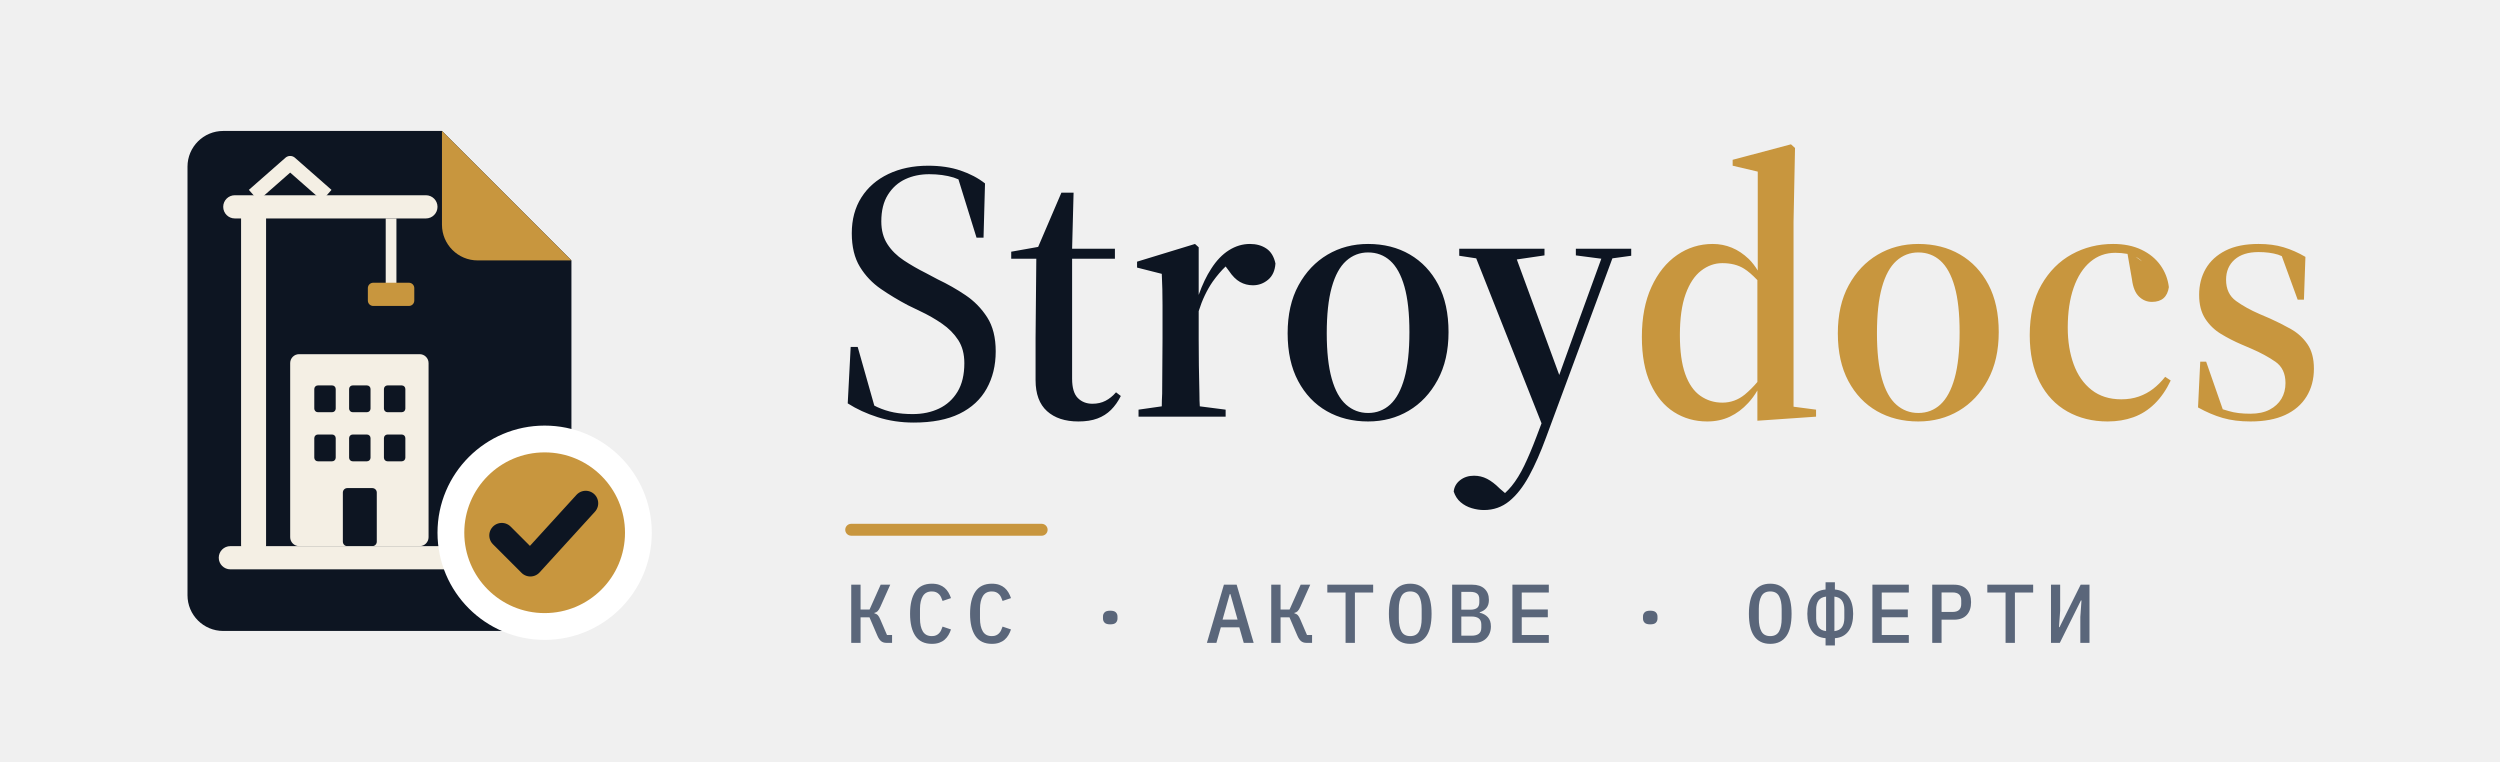
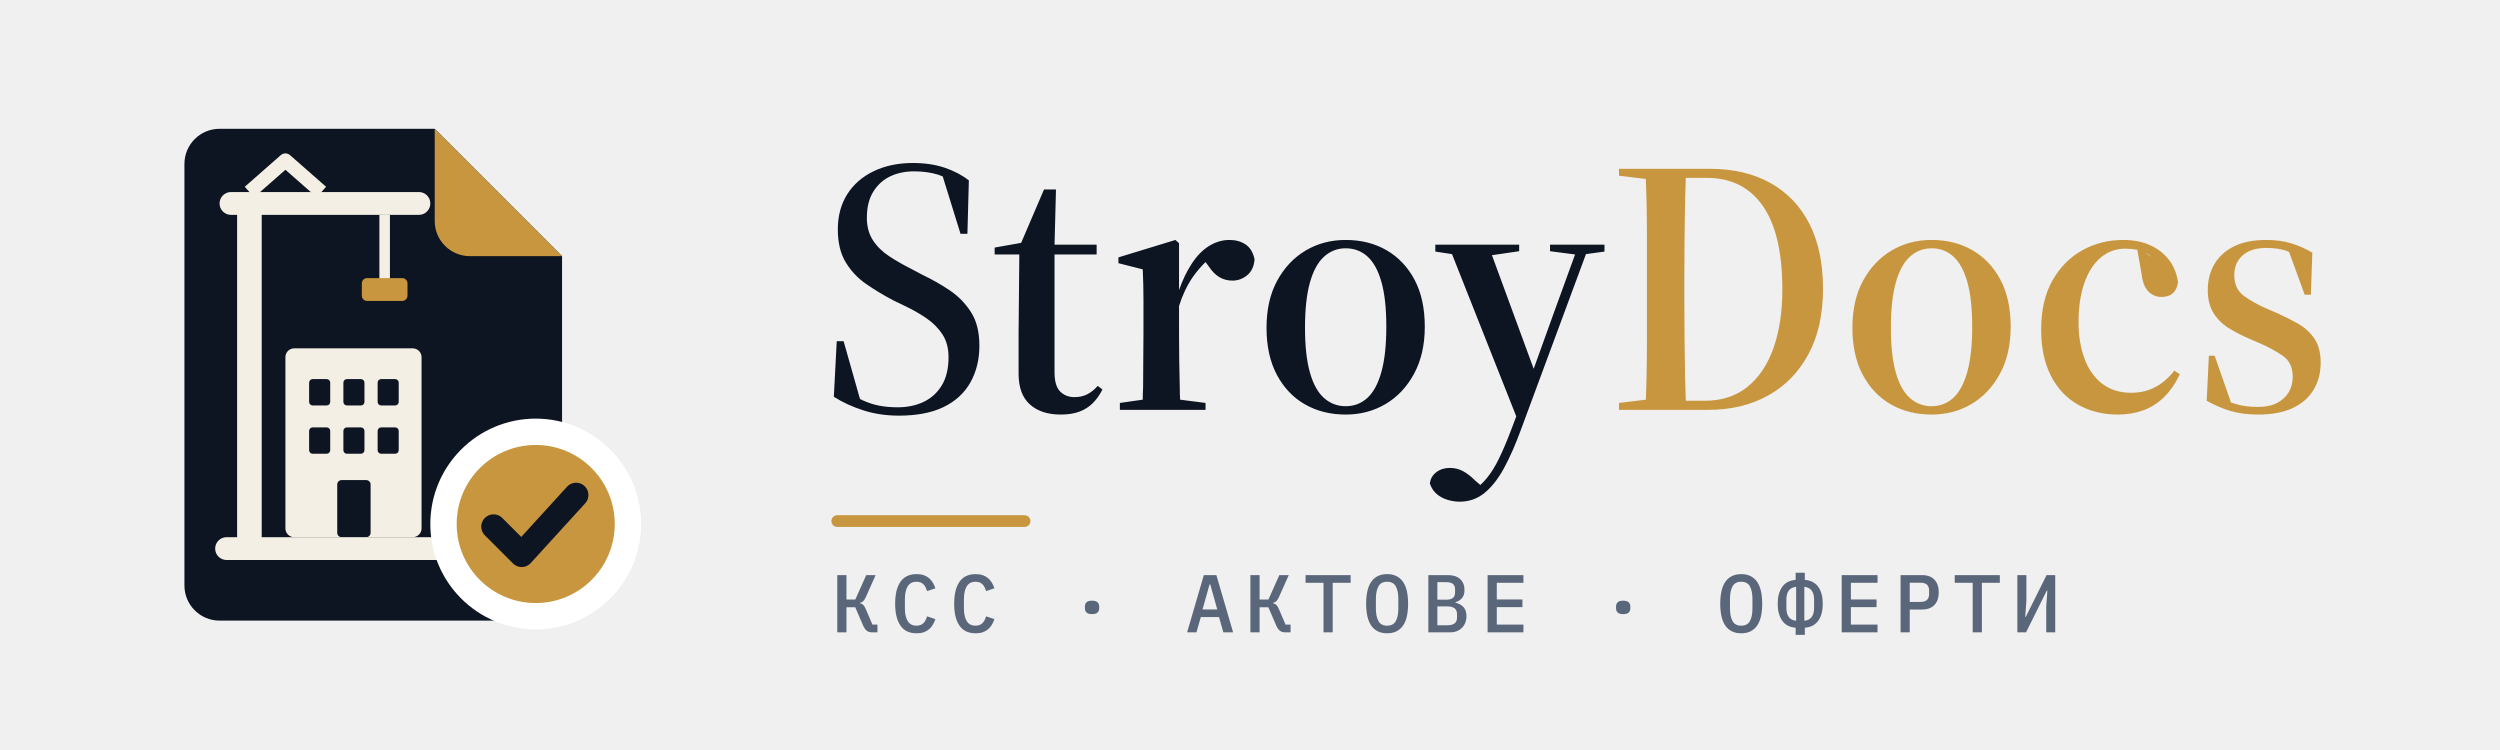
- <svg xmlns="http://www.w3.org/2000/svg" viewBox="0 0 420 128" width="420" height="128">
+ <svg xmlns="http://www.w3.org/2000/svg" viewBox="0 0 427 128" width="427" height="128">
  <g transform="translate(18 16) scale(1.5)">
    <path d="M13 4h24.5L52 18.5V56a4 4 0 0 1-4 4H13a4 4 0 0 1-4-4V8a4 4 0 0 1 4-4Z" fill="#0d1522" />
    <path d="M37.5 4v10.5a4 4 0 0 0 4 4H52Z" fill="#c8963e" />
    <rect x="15" y="12" width="2.8" height="39" rx="0.6" fill="#f4efe4" />
    <rect x="13" y="11.2" width="24" height="2.6" rx="1.3" fill="#f4efe4" />
    <path d="M16.4 11.2 20.5 7.6 24.6 11.2" fill="none" stroke="#f4efe4" stroke-width="1.6" stroke-linejoin="round" />
    <rect x="31.2" y="13.8" width="1.2" height="7.4" fill="#f4efe4" />
    <rect x="29.2" y="21" width="5.2" height="2.6" rx="0.6" fill="#c8963e" />
    <rect x="20.5" y="29" width="15.5" height="21.5" rx="1" fill="#f4efe4" />
    <rect x="23.2" y="32.5" width="2.4" height="3" rx="0.4" fill="#0d1522" />
    <rect x="27.1" y="32.5" width="2.4" height="3" rx="0.4" fill="#0d1522" />
    <rect x="31" y="32.5" width="2.4" height="3" rx="0.4" fill="#0d1522" />
    <rect x="23.2" y="38" width="2.4" height="3" rx="0.4" fill="#0d1522" />
    <rect x="27.1" y="38" width="2.4" height="3" rx="0.4" fill="#0d1522" />
    <rect x="31" y="38" width="2.4" height="3" rx="0.4" fill="#0d1522" />
    <rect x="26.4" y="44" width="3.8" height="6.5" rx="0.5" fill="#0d1522" />
    <rect x="12.5" y="50.5" width="27" height="2.6" rx="1.3" fill="#f4efe4" />
    <circle cx="49" cy="49" r="10.5" fill="#c8963e" stroke="#ffffff" stroke-width="3" />
    <path d="m44.2 49.3 3.2 3.2 6.2-6.8" fill="none" stroke="#0d1522" stroke-width="2.8" stroke-linecap="round" stroke-linejoin="round" />
  </g>
  <path d="M153.516 70.992Q150.292 70.992 147.471 70.093Q144.65 69.194 142.418 67.768L142.914 58.282H144.092L146.882 68.14Q147.13 68.264 147.378 68.388Q148.742 69.008 150.168 69.287Q151.594 69.566 153.33 69.566Q155.81 69.566 157.763 68.636Q159.716 67.706 160.863 65.815Q162.01 63.924 162.01 61.01Q162.01 58.716 160.987 57.135Q159.964 55.554 158.259 54.376Q156.554 53.198 154.57 52.268L152.524 51.276Q150.168 50.036 147.998 48.548Q145.828 47.06 144.464 44.828Q143.1 42.596 143.1 39.186Q143.1 35.714 144.712 33.172Q146.324 30.63 149.238 29.235Q152.152 27.84 155.934 27.84Q158.972 27.84 161.359 28.646Q163.746 29.452 165.482 30.816L165.234 39.93H164.056L161.018 30.134Q160.584 29.948 160.212 29.824Q158.352 29.266 156.12 29.266Q153.888 29.266 152.09 30.103Q150.292 30.94 149.176 32.707Q148.06 34.474 148.06 37.202Q148.06 39.434 149.083 41.015Q150.106 42.596 151.842 43.743Q153.578 44.89 155.562 45.882L157.546 46.936Q160.026 48.114 162.227 49.602Q164.428 51.09 165.854 53.322Q167.28 55.554 167.28 59.026Q167.28 62.56 165.761 65.288Q164.242 68.016 161.204 69.504Q158.166 70.992 153.516 70.992ZM181.168 70.806Q177.82 70.806 175.898 69.07Q173.976 67.334 173.976 63.862V56.794L174.1 43.464H169.884V42.286L174.41 41.48L178.316 32.366H180.362L180.114 41.79H187.306V43.464H180.114V63.614Q180.114 65.908 181.075 66.869Q182.036 67.83 183.524 67.83Q184.764 67.83 185.725 67.334Q186.686 66.838 187.492 65.908L188.298 66.528Q187.616 67.892 186.655 68.853Q185.694 69.814 184.361 70.31Q183.028 70.806 181.168 70.806ZM191.274 70.0V68.822L195.18 68.264Q195.18 67.334 195.242 66.156Q195.242 63.862 195.273 61.413Q195.304 58.964 195.304 56.918V51.276Q195.304 49.85 195.273 48.579Q195.242 47.308 195.18 46.006L191.026 44.952V43.96L200.76 40.984L201.38 41.542V49.54Q202.31 46.936 203.488 45.138Q204.79 43.092 206.464 42.038Q208.138 40.984 209.998 40.984Q211.61 40.984 212.757 41.759Q213.904 42.534 214.276 44.27Q214.152 46.068 213.036 46.998Q211.92 47.928 210.494 47.928Q209.316 47.928 208.324 47.37Q207.332 46.812 206.464 45.51L205.906 44.766Q204.852 45.758 203.736 47.308Q202.248 49.478 201.38 52.268V56.918Q201.38 58.964 201.411 61.413Q201.442 63.862 201.504 66.156Q201.504 67.334 201.566 68.264L205.906 68.822V70.0ZM229.838 70.806Q225.932 70.806 222.894 69.07Q219.856 67.334 218.089 64.017Q216.322 60.7 216.322 55.988Q216.322 51.276 218.151 47.928Q219.98 44.58 223.018 42.782Q226.056 40.984 229.838 40.984Q233.806 40.984 236.844 42.751Q239.882 44.518 241.618 47.804Q243.354 51.09 243.354 55.802Q243.354 60.452 241.525 63.831Q239.696 67.21 236.658 69.008Q233.62 70.806 229.838 70.806ZM229.838 69.38Q232.008 69.38 233.558 67.954Q235.108 66.528 235.945 63.521Q236.782 60.514 236.782 55.802Q236.782 51.09 235.945 48.145Q235.108 45.2 233.558 43.805Q232.008 42.41 229.838 42.41Q227.73 42.41 226.149 43.836Q224.568 45.262 223.731 48.269Q222.894 51.276 222.894 55.988Q222.894 60.638 223.731 63.614Q224.568 66.59 226.149 67.985Q227.73 69.38 229.838 69.38ZM249.306 85.686Q248.314 85.686 247.26 85.376Q246.206 85.066 245.4 84.384Q244.594 83.702 244.222 82.586Q244.346 81.408 245.307 80.664Q246.268 79.92 247.632 79.92Q248.81 79.92 249.833 80.447Q250.856 80.974 251.972 82.09L252.84 82.834Q253.398 82.338 253.956 81.656Q255.072 80.292 256.064 78.246Q257.056 76.2 258.11 73.41L258.978 71.116L248.004 43.402L245.152 42.968V41.79H259.474V42.906L254.824 43.588L261.954 62.994L265.302 53.694L269.022 43.464L264.744 42.906V41.79H274.044V42.968L270.882 43.402L259.722 73.534Q258.358 77.254 256.87 79.982Q255.382 82.71 253.553 84.198Q251.724 85.686 249.306 85.686Z" fill="#0d1522" />
-   <path d="M286.808 70.806Q283.708 70.806 281.228 69.225Q278.748 67.644 277.291 64.482Q275.834 61.32 275.834 56.608Q275.834 51.71 277.446 48.207Q279.058 44.704 281.755 42.844Q284.452 40.984 287.738 40.984Q289.412 40.984 290.931 41.604Q292.45 42.224 293.814 43.526Q294.62 44.332 295.302 45.448V28.832L291.086 27.84V26.848L300.882 24.244L301.564 24.864L301.316 37.264V68.326L305.098 68.822V70.0L295.24 70.682V65.598Q294.558 66.776 293.69 67.706Q292.326 69.194 290.621 70.0Q288.916 70.806 286.808 70.806ZM295.24 47.06Q294.0 45.758 293.008 45.138Q291.52 44.208 289.35 44.208Q287.428 44.208 285.785 45.479Q284.142 46.75 283.181 49.416Q282.22 52.082 282.22 56.298Q282.22 60.328 283.119 62.839Q284.018 65.35 285.661 66.497Q287.304 67.644 289.35 67.644Q291.458 67.644 293.132 66.28Q294.248 65.35 295.24 64.172ZM322.272 70.806Q318.366 70.806 315.328 69.07Q312.29 67.334 310.523 64.017Q308.756 60.7 308.756 55.988Q308.756 51.276 310.585 47.928Q312.414 44.58 315.452 42.782Q318.49 40.984 322.272 40.984Q326.24 40.984 329.278 42.751Q332.316 44.518 334.052 47.804Q335.788 51.09 335.788 55.802Q335.788 60.452 333.959 63.831Q332.13 67.21 329.092 69.008Q326.054 70.806 322.272 70.806ZM322.272 69.38Q324.442 69.38 325.992 67.954Q327.542 66.528 328.379 63.521Q329.216 60.514 329.216 55.802Q329.216 51.09 328.379 48.145Q327.542 45.2 325.992 43.805Q324.442 42.41 322.272 42.41Q320.164 42.41 318.583 43.836Q317.002 45.262 316.165 48.269Q315.328 51.276 315.328 55.988Q315.328 60.638 316.165 63.614Q317.002 66.59 318.583 67.985Q320.164 69.38 322.272 69.38ZM354.078 70.806Q350.296 70.806 347.32 69.132Q344.344 67.458 342.67 64.203Q340.996 60.948 340.996 56.298Q340.996 51.276 342.949 47.866Q344.902 44.456 348.064 42.72Q351.226 40.984 355.008 40.984Q357.736 40.984 359.751 41.945Q361.766 42.906 362.944 44.549Q364.122 46.192 364.37 48.238Q364.184 49.478 363.471 50.098Q362.758 50.718 361.518 50.718Q360.278 50.718 359.348 49.819Q358.418 48.92 358.17 46.936L357.426 42.658Q356.372 42.472 355.38 42.472Q352.962 42.472 351.164 43.991Q349.366 45.51 348.374 48.331Q347.382 51.152 347.382 55.058Q347.382 58.468 348.374 61.196Q349.366 63.924 351.381 65.505Q353.396 67.086 356.372 67.086Q357.984 67.086 359.317 66.621Q360.65 66.156 361.735 65.319Q362.82 64.482 363.75 63.304L364.68 63.924Q363.564 66.28 361.983 67.83Q360.402 69.38 358.418 70.093Q356.434 70.806 354.078 70.806ZM358.79 43.154 359.844 43.898Q359.348 43.402 358.79 43.154ZM378.072 70.806Q375.468 70.806 373.422 70.217Q371.376 69.628 369.268 68.45L369.64 60.762H370.632L373.422 68.76Q373.98 68.946 374.476 69.07Q375.902 69.504 378.072 69.504Q379.994 69.504 381.296 68.822Q382.598 68.14 383.28 66.993Q383.962 65.846 383.962 64.358Q383.962 61.94 382.257 60.762Q380.552 59.584 378.258 58.592L376.522 57.848Q374.786 57.104 373.143 56.112Q371.5 55.12 370.477 53.539Q369.454 51.958 369.454 49.54Q369.454 47.06 370.57 45.138Q371.686 43.216 373.887 42.1Q376.088 40.984 379.436 40.984Q381.792 40.984 383.652 41.542Q385.512 42.1 387.31 43.154L387.062 50.346H386.008L383.342 43.03Q383.032 42.906 382.722 42.782Q381.296 42.348 379.436 42.348Q376.832 42.348 375.406 43.619Q373.98 44.89 373.98 46.998Q373.98 49.354 375.654 50.563Q377.328 51.772 379.622 52.764L381.358 53.508Q383.156 54.314 384.861 55.275Q386.566 56.236 387.651 57.817Q388.736 59.398 388.736 61.94Q388.736 64.606 387.496 66.621Q386.256 68.636 383.9 69.721Q381.544 70.806 378.072 70.806Z" fill="#c8963e" />
+   <path d="M276.524 70.0V68.822L281.112 68.264Q281.174 66.404 281.236 64.234Q281.298 60.948 281.298 57.352V41.17Q281.298 37.76 281.236 34.536Q281.174 32.366 281.112 30.568L276.524 30.01V28.832H292.024Q298.038 28.832 302.378 31.25Q306.718 33.668 309.043 38.225Q311.368 42.782 311.368 49.292Q311.368 55.926 308.857 60.545Q306.346 65.164 301.944 67.582Q297.542 70.0 291.838 70.0ZM287.932 30.382Q287.87 32.304 287.808 34.536Q287.746 37.76 287.715 41.201Q287.684 44.642 287.684 47.866V50.594Q287.684 53.818 287.715 57.383Q287.746 60.948 287.808 64.234Q287.87 66.528 287.932 68.45H291.156Q295.496 68.45 298.441 66.094Q301.386 63.738 302.905 59.46Q304.424 55.182 304.424 49.416Q304.424 39.93 301.076 35.156Q297.728 30.382 291.528 30.382ZM329.906 70.806Q326.0 70.806 322.962 69.07Q319.924 67.334 318.157 64.017Q316.39 60.7 316.39 55.988Q316.39 51.276 318.219 47.928Q320.048 44.58 323.086 42.782Q326.124 40.984 329.906 40.984Q333.874 40.984 336.912 42.751Q339.95 44.518 341.686 47.804Q343.422 51.09 343.422 55.802Q343.422 60.452 341.593 63.831Q339.764 67.21 336.726 69.008Q333.688 70.806 329.906 70.806ZM329.906 69.38Q332.076 69.38 333.626 67.954Q335.176 66.528 336.013 63.521Q336.85 60.514 336.85 55.802Q336.85 51.09 336.013 48.145Q335.176 45.2 333.626 43.805Q332.076 42.41 329.906 42.41Q327.798 42.41 326.217 43.836Q324.636 45.262 323.799 48.269Q322.962 51.276 322.962 55.988Q322.962 60.638 323.799 63.614Q324.636 66.59 326.217 67.985Q327.798 69.38 329.906 69.38ZM361.712 70.806Q357.93 70.806 354.954 69.132Q351.978 67.458 350.304 64.203Q348.63 60.948 348.63 56.298Q348.63 51.276 350.583 47.866Q352.536 44.456 355.698 42.72Q358.86 40.984 362.642 40.984Q365.37 40.984 367.385 41.945Q369.4 42.906 370.578 44.549Q371.756 46.192 372.004 48.238Q371.818 49.478 371.105 50.098Q370.392 50.718 369.152 50.718Q367.912 50.718 366.982 49.819Q366.052 48.92 365.804 46.936L365.06 42.658Q364.006 42.472 363.014 42.472Q360.596 42.472 358.798 43.991Q357.0 45.51 356.008 48.331Q355.016 51.152 355.016 55.058Q355.016 58.468 356.008 61.196Q357.0 63.924 359.015 65.505Q361.03 67.086 364.006 67.086Q365.618 67.086 366.951 66.621Q368.284 66.156 369.369 65.319Q370.454 64.482 371.384 63.304L372.314 63.924Q371.198 66.28 369.617 67.83Q368.036 69.38 366.052 70.093Q364.068 70.806 361.712 70.806ZM366.424 43.154 367.478 43.898Q366.982 43.402 366.424 43.154ZM385.706 70.806Q383.102 70.806 381.056 70.217Q379.01 69.628 376.902 68.45L377.274 60.762H378.266L381.056 68.76Q381.614 68.946 382.11 69.07Q383.536 69.504 385.706 69.504Q387.628 69.504 388.93 68.822Q390.232 68.14 390.914 66.993Q391.596 65.846 391.596 64.358Q391.596 61.94 389.891 60.762Q388.186 59.584 385.892 58.592L384.156 57.848Q382.42 57.104 380.777 56.112Q379.134 55.12 378.111 53.539Q377.088 51.958 377.088 49.54Q377.088 47.06 378.204 45.138Q379.32 43.216 381.521 42.1Q383.722 40.984 387.07 40.984Q389.426 40.984 391.286 41.542Q393.146 42.1 394.944 43.154L394.696 50.346H393.642L390.976 43.03Q390.666 42.906 390.356 42.782Q388.93 42.348 387.07 42.348Q384.466 42.348 383.04 43.619Q381.614 44.89 381.614 46.998Q381.614 49.354 383.288 50.563Q384.962 51.772 387.256 52.764L388.992 53.508Q390.79 54.314 392.495 55.275Q394.2 56.236 395.285 57.817Q396.37 59.398 396.37 61.94Q396.37 64.606 395.13 66.621Q393.89 68.636 391.534 69.721Q389.178 70.806 385.706 70.806Z" fill="#c8963e" />
  <rect x="142" y="88" width="34" height="2" rx="1" fill="#c8963e" />
  <path d="M143.008 98.228H144.576V102.4H146.088L147.95 98.228H149.56L147.908 101.924Q147.67 102.456 147.439 102.68Q147.208 102.904 146.9 102.96V103.044Q147.25 103.114 147.467 103.338Q147.684 103.562 147.922 104.136L149.014 106.684H149.868V108.0H148.916Q148.398 108.0 148.048 107.734Q147.698 107.468 147.418 106.838L146.074 103.716H144.576V108.0H143.008ZM156.56 108.168Q154.698 108.168 153.795 106.852Q152.892 105.536 152.892 103.114Q152.892 100.692 153.795 99.376Q154.698 98.06 156.56 98.06Q157.274 98.06 157.799 98.249Q158.324 98.438 158.702 98.767Q159.08 99.096 159.339 99.537Q159.598 99.978 159.766 100.482L158.352 100.958Q158.24 100.622 158.1 100.328Q157.96 100.034 157.75 99.824Q157.54 99.614 157.253 99.488Q156.966 99.362 156.546 99.362Q155.51 99.362 155.034 100.153Q154.558 100.944 154.558 102.288V103.94Q154.558 105.284 155.034 106.075Q155.51 106.866 156.546 106.866Q156.966 106.866 157.253 106.74Q157.54 106.614 157.75 106.404Q157.96 106.194 158.1 105.9Q158.24 105.606 158.352 105.27L159.766 105.746Q159.598 106.25 159.339 106.691Q159.08 107.132 158.702 107.461Q158.324 107.79 157.799 107.979Q157.274 108.168 156.56 108.168ZM166.64 108.168Q164.778 108.168 163.875 106.852Q162.972 105.536 162.972 103.114Q162.972 100.692 163.875 99.376Q164.778 98.06 166.64 98.06Q167.354 98.06 167.879 98.249Q168.404 98.438 168.782 98.767Q169.16 99.096 169.419 99.537Q169.678 99.978 169.846 100.482L168.432 100.958Q168.32 100.622 168.18 100.328Q168.04 100.034 167.83 99.824Q167.62 99.614 167.333 99.488Q167.046 99.362 166.626 99.362Q165.59 99.362 165.114 100.153Q164.638 100.944 164.638 102.288V103.94Q164.638 105.284 165.114 106.075Q165.59 106.866 166.626 106.866Q167.046 106.866 167.333 106.74Q167.62 106.614 167.83 106.404Q168.04 106.194 168.18 105.9Q168.32 105.606 168.432 105.27L169.846 105.746Q169.678 106.25 169.419 106.691Q169.16 107.132 168.782 107.461Q168.404 107.79 167.879 107.979Q167.354 108.168 166.64 108.168ZM186.52 104.892Q185.848 104.892 185.575 104.612Q185.302 104.332 185.302 103.926V103.562Q185.302 103.156 185.575 102.876Q185.848 102.596 186.52 102.596Q187.192 102.596 187.465 102.876Q187.738 103.156 187.738 103.562V103.926Q187.738 104.332 187.465 104.612Q187.192 104.892 186.52 104.892ZM208.948 108.0 208.206 105.396H205.098L204.356 108.0H202.76L205.616 98.228H207.758L210.614 108.0ZM206.708 99.81H206.596L205.392 104.094H207.912ZM213.568 98.228H215.136V102.4H216.648L218.51 98.228H220.12L218.468 101.924Q218.23 102.456 217.999 102.68Q217.768 102.904 217.46 102.96V103.044Q217.81 103.114 218.027 103.338Q218.244 103.562 218.482 104.136L219.574 106.684H220.428V108.0H219.476Q218.958 108.0 218.608 107.734Q218.258 107.468 217.978 106.838L216.634 103.716H215.136V108.0H213.568ZM227.624 99.544V108.0H226.056V99.544H222.99V98.228H230.69V99.544ZM236.92 108.168Q235.996 108.168 235.317 107.825Q234.638 107.482 234.197 106.838Q233.756 106.194 233.546 105.256Q233.336 104.318 233.336 103.114Q233.336 101.924 233.546 100.979Q233.756 100.034 234.197 99.39Q234.638 98.746 235.317 98.403Q235.996 98.06 236.92 98.06Q237.844 98.06 238.523 98.403Q239.202 98.746 239.643 99.39Q240.084 100.034 240.294 100.979Q240.504 101.924 240.504 103.114Q240.504 104.318 240.294 105.256Q240.084 106.194 239.643 106.838Q239.202 107.482 238.523 107.825Q237.844 108.168 236.92 108.168ZM236.92 106.866Q237.97 106.866 238.404 106.075Q238.838 105.284 238.838 103.926V102.288Q238.838 100.944 238.404 100.153Q237.97 99.362 236.92 99.362Q235.87 99.362 235.436 100.153Q235.002 100.944 235.002 102.288V103.94Q235.002 105.284 235.436 106.075Q235.87 106.866 236.92 106.866ZM243.962 98.228H247.336Q248.666 98.228 249.401 98.914Q250.136 99.6 250.136 100.79Q250.136 101.644 249.716 102.148Q249.296 102.652 248.582 102.862V102.932Q249.436 103.128 249.954 103.681Q250.472 104.234 250.472 105.242Q250.472 105.844 250.276 106.348Q250.08 106.852 249.716 107.223Q249.352 107.594 248.841 107.797Q248.33 108.0 247.714 108.0H243.962ZM247.238 106.796Q248.022 106.796 248.442 106.474Q248.862 106.152 248.862 105.438V104.934Q248.862 104.22 248.442 103.898Q248.022 103.576 247.238 103.576H245.502V106.796ZM247.014 102.428Q247.756 102.428 248.141 102.141Q248.526 101.854 248.526 101.182V100.678Q248.526 100.006 248.141 99.719Q247.756 99.432 247.014 99.432H245.502V102.428ZM254.084 108.0V98.228H260.202V99.544H255.652V102.386H260.034V103.702H255.652V106.684H260.202V108.0ZM277.24 104.892Q276.568 104.892 276.295 104.612Q276.022 104.332 276.022 103.926V103.562Q276.022 103.156 276.295 102.876Q276.568 102.596 277.24 102.596Q277.912 102.596 278.185 102.876Q278.458 103.156 278.458 103.562V103.926Q278.458 104.332 278.185 104.612Q277.912 104.892 277.24 104.892ZM297.4 108.168Q296.476 108.168 295.797 107.825Q295.118 107.482 294.677 106.838Q294.236 106.194 294.026 105.256Q293.816 104.318 293.816 103.114Q293.816 101.924 294.026 100.979Q294.236 100.034 294.677 99.39Q295.118 98.746 295.797 98.403Q296.476 98.06 297.4 98.06Q298.324 98.06 299.003 98.403Q299.682 98.746 300.123 99.39Q300.564 100.034 300.774 100.979Q300.984 101.924 300.984 103.114Q300.984 104.318 300.774 105.256Q300.564 106.194 300.123 106.838Q299.682 107.482 299.003 107.825Q298.324 108.168 297.4 108.168ZM297.4 106.866Q298.45 106.866 298.884 106.075Q299.318 105.284 299.318 103.926V102.288Q299.318 100.944 298.884 100.153Q298.45 99.362 297.4 99.362Q296.35 99.362 295.916 100.153Q295.482 100.944 295.482 102.288V103.94Q295.482 105.284 295.916 106.075Q296.35 106.866 297.4 106.866ZM306.696 107.216Q305.142 107.09 304.386 105.991Q303.63 104.892 303.63 103.128Q303.63 101.364 304.386 100.265Q305.142 99.166 306.696 99.04V97.822H308.264V99.04Q309.048 99.11 309.622 99.418Q310.196 99.726 310.574 100.258Q310.952 100.79 311.141 101.518Q311.33 102.246 311.33 103.128Q311.33 104.01 311.141 104.738Q310.952 105.466 310.574 105.998Q310.196 106.53 309.622 106.845Q309.048 107.16 308.264 107.216V108.434H306.696ZM306.78 100.23Q305.898 100.328 305.506 100.895Q305.114 101.462 305.114 102.4V103.856Q305.114 104.794 305.506 105.361Q305.898 105.928 306.78 106.026ZM308.18 106.026Q309.062 105.928 309.454 105.361Q309.846 104.794 309.846 103.856V102.4Q309.846 101.462 309.454 100.895Q309.062 100.328 308.18 100.23ZM314.564 108.0V98.228H320.682V99.544H316.132V102.386H320.514V103.702H316.132V106.684H320.682V108.0ZM324.616 108.0V98.228H328.27Q329.67 98.228 330.405 99.012Q331.14 99.796 331.14 101.168Q331.14 102.54 330.405 103.324Q329.67 104.108 328.27 104.108H326.184V108.0ZM326.184 102.806H328.032Q329.488 102.806 329.488 101.462V100.86Q329.488 99.53 328.032 99.53H326.184ZM338.504 99.544V108.0H336.936V99.544H333.87V98.228H341.57V99.544ZM344.566 98.228H346.106V102.596L345.91 105.354H346.008L349.55 98.228H351.034V108.0H349.494V103.632L349.69 100.874H349.592L346.05 108.0H344.566Z" fill="#5a667a" />
</svg>
